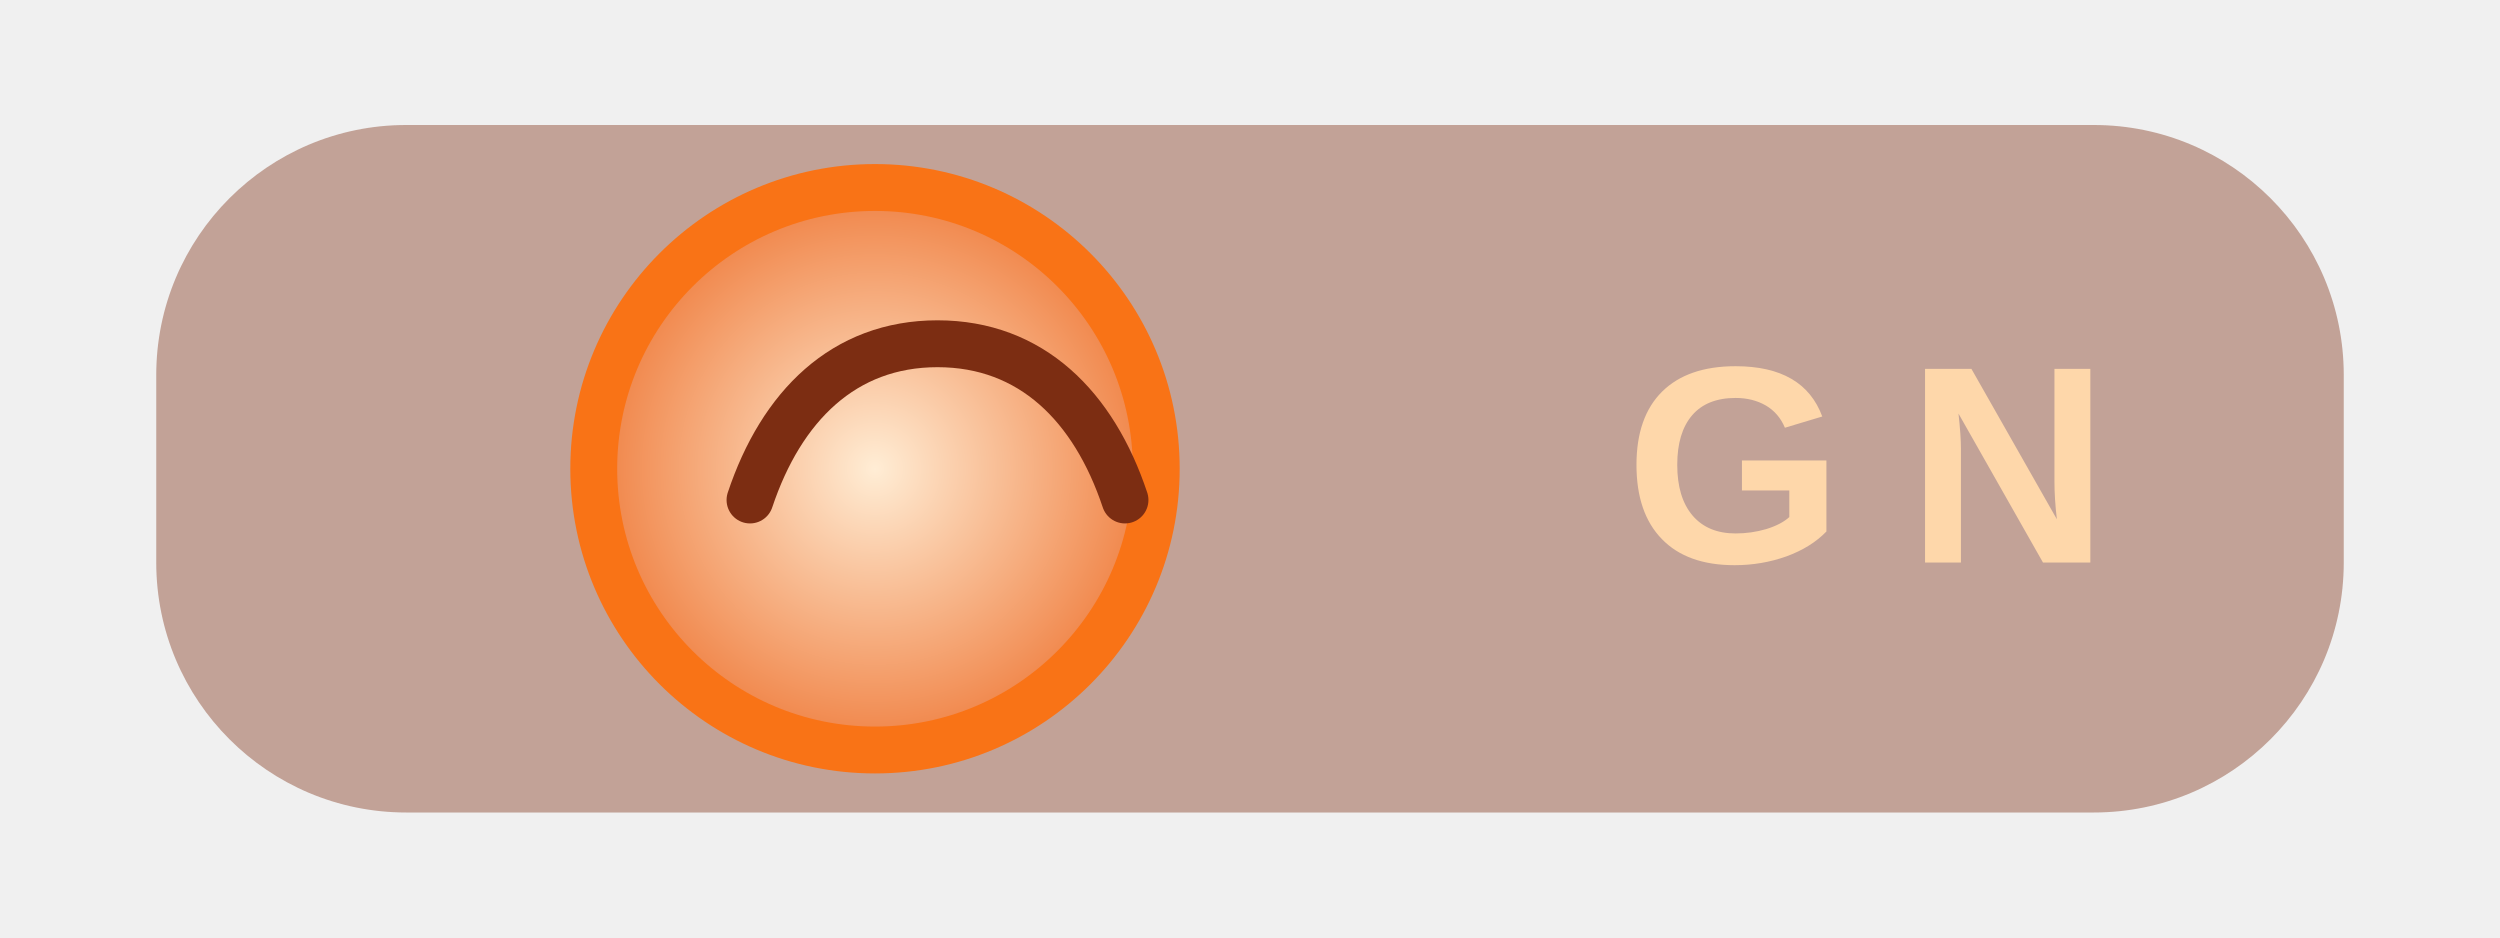
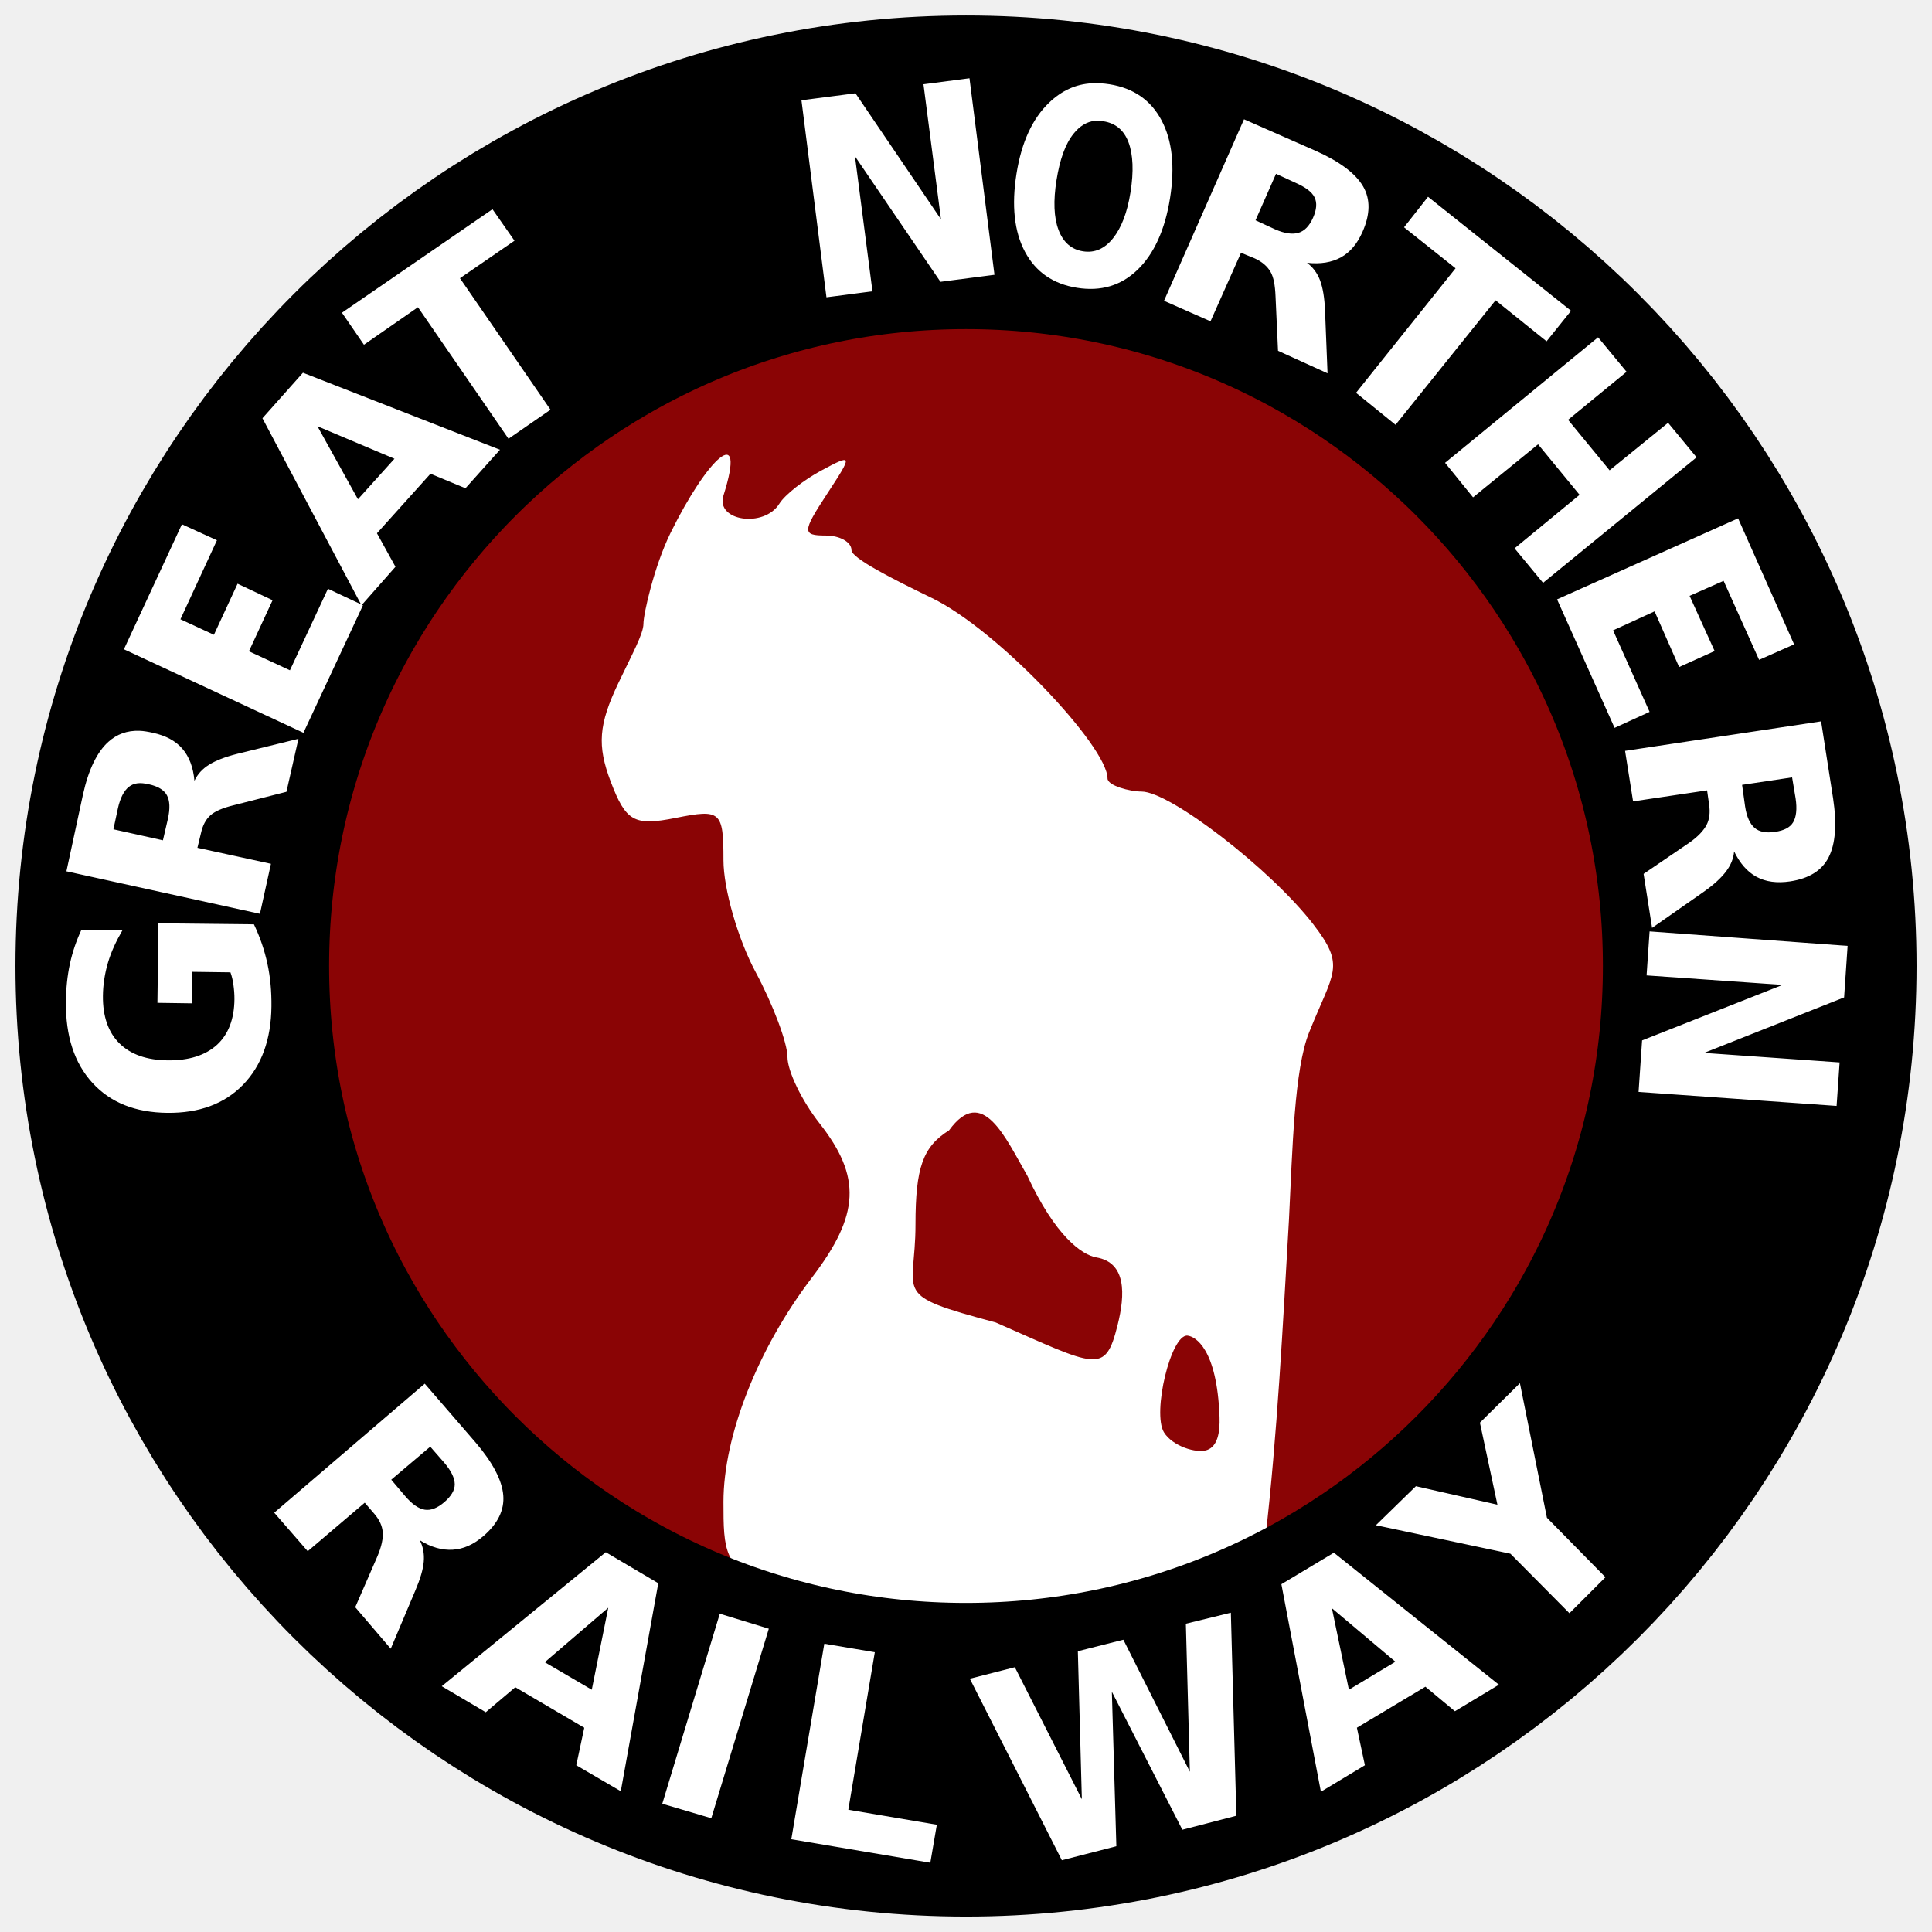
- <svg xmlns="http://www.w3.org/2000/svg" viewBox="0 0 160 60" aria-labelledby="title desc" role="img">
-   <defs>
-     <radialGradient id="gnGlow" cx="50%" cy="50%" r="70%">
-       <stop offset="0%" stop-color="#ffedd5" />
-       <stop offset="100%" stop-color="#ea580c" />
-     </radialGradient>
-   </defs>
-   <rect x="10" y="8" width="140" height="44" rx="16" fill="#7c2d12" opacity="0.4" />
-   <circle cx="56" cy="30" r="18" fill="url(#gnGlow)" stroke="#f97316" stroke-width="3" />
-   <path d="M48 32c2-6 6-10 12-10 6 0 10 4 12 10" fill="none" stroke="#7c2d12" stroke-width="3" stroke-linecap="round" stroke-linejoin="round" />
-   <text x="104" y="36" font-family="'Poppins', 'Helvetica Neue', Arial, sans-serif" font-size="18" fill="#fed7aa" font-weight="700" letter-spacing="4">
-     GN
-   </text>
+ <svg xmlns="http://www.w3.org/2000/svg" version="1.0" width="100%" height="100%" viewBox="0 0 200 200" id="svg2437">
+   <defs id="defs2439" />
+   <g id="layer1">
+     <g transform="matrix(1.656571,0,0,1.656571,-716.2926,-1015.134)" id="g3415">
+       <path d="M 674.708,814.684 A 49.172,49.172 0 1 1 576.364,814.684 A 49.172,49.172 0 1 1 674.708,814.684 z" transform="matrix(0.8853755,0,0,0.8853755,-61.07352,-48.14261)" id="path2483" style="opacity:1;fill:#8a0405;fill-opacity:1;stroke:none;stroke-width:1.099;stroke-linecap:round;stroke-linejoin:round;stroke-miterlimit:5;stroke-dasharray:none;stroke-dashoffset:4.3;stroke-opacity:1" />
+       <path d="M 506.645,711.206 L 511.462,708.971 C 512.216,702.421 512.56,695.611 512.942,689.027 C 513.166,684.536 513.272,679.628 514.201,677.307 C 515.731,673.484 516.511,673.201 514.451,670.537 C 511.801,667.111 505.516,662.257 503.73,662.257 C 503.003,662.257 501.604,661.888 501.604,661.437 C 501.604,659.44 494.729,652.147 490.637,650.166 C 488.164,648.969 485.604,647.669 485.604,647.168 C 485.604,646.667 484.878,646.257 483.989,646.257 C 482.521,646.257 482.528,646.023 484.06,643.684 C 485.7,641.182 485.69,641.14 483.731,642.189 C 482.623,642.782 481.439,643.715 481.101,644.262 C 480.149,645.803 477.097,645.357 477.604,643.757 C 479.084,639.089 476.6,641.41 474.297,646.093 C 473.279,648.162 472.604,651.152 472.604,651.773 C 472.604,652.395 471.899,653.669 471.036,655.478 C 469.803,658.063 469.701,659.381 470.557,661.633 C 471.509,664.135 472.024,664.423 474.626,663.903 C 477.44,663.34 477.604,663.485 477.604,666.547 C 477.604,668.329 478.504,671.466 479.604,673.518 C 480.704,675.57 481.604,677.968 481.604,678.846 C 481.604,679.723 482.504,681.586 483.604,682.984 C 486.242,686.338 486.127,688.705 483.135,692.627 C 479.757,697.057 477.604,702.513 477.604,706.647 C 477.604,709.668 477.633,710.861 480.476,711.755 C 488.351,714.231 498.84,714.097 506.645,711.206 z M 505.133,702.303 C 504.384,701.091 505.568,696.144 506.606,696.257 C 507.084,696.309 508.449,697.06 508.604,701.339 C 508.64,702.312 508.476,703.177 507.825,703.404 C 507.154,703.638 505.663,703.161 505.133,702.303 z M 494.622,695.436 C 487.987,693.654 489.604,693.81 489.604,689.312 C 489.604,685.75 490.068,684.448 491.702,683.428 C 493.794,680.546 495.223,683.901 496.589,686.257 C 498.339,690.037 500.001,691.213 500.909,691.369 C 502.78,691.691 502.721,693.658 502.228,695.619 C 501.452,698.714 500.946,698.213 494.622,695.436 z" id="path2481" style="fill:#ffffff" />
+       <path d="M 664.266,814.684 A 38.73,38.73 0 1 1 586.805,814.684 A 38.73,38.73 0 1 1 664.266,814.684 z" transform="matrix(1.280633,0,0,1.280633,-308.3209,-370.152)" id="path2485" style="opacity:1;fill:none;fill-opacity:1;stroke:#000000;stroke-width:15.305;stroke-linecap:round;stroke-linejoin:round;stroke-miterlimit:5;stroke-dasharray:none;stroke-dashoffset:4.3;stroke-opacity:1" />
+       <path d="M 492.978,617.683 L 490.103,618.058 L 491.196,626.496 L 485.853,618.621 L 482.478,619.058 L 484.04,631.371 L 486.915,630.996 L 485.821,622.558 L 491.165,630.402 L 494.54,629.964 L 492.978,617.683 z M 500.634,617.996 C 499.6,618.047 498.72,618.472 497.946,619.214 C 496.916,620.204 496.231,621.668 495.915,623.652 C 495.6,625.63 495.774,627.265 496.446,628.527 C 497.119,629.788 498.202,630.539 499.696,630.777 C 501.195,631.016 502.449,630.642 503.478,629.652 C 504.506,628.661 505.194,627.161 505.509,625.183 C 505.825,623.199 505.648,621.569 504.978,620.308 C 504.308,619.047 503.227,618.297 501.728,618.058 C 501.354,617.999 500.979,617.978 500.634,617.996 z M 510.134,620.246 L 505.134,631.589 L 508.04,632.871 L 509.946,628.589 L 510.79,628.933 C 511.266,629.144 511.596,629.443 511.79,629.777 C 511.984,630.111 512.075,630.618 512.103,631.308 L 512.259,634.714 L 515.353,636.121 L 515.196,632.183 C 515.162,631.387 515.058,630.769 514.884,630.308 C 514.71,629.847 514.431,629.482 514.071,629.214 C 514.901,629.309 515.622,629.191 516.196,628.871 C 516.771,628.55 517.209,628.026 517.54,627.277 C 518.02,626.194 518.045,625.242 517.571,624.433 C 517.097,623.624 516.095,622.875 514.603,622.214 L 510.134,620.246 z M 500.821,620.339 C 500.991,620.321 501.169,620.341 501.353,620.371 C 502.09,620.488 502.624,620.908 502.915,621.683 C 503.206,622.458 503.246,623.518 503.04,624.808 C 502.836,626.092 502.463,627.037 501.946,627.683 C 501.429,628.329 500.808,628.613 500.071,628.496 C 499.339,628.379 498.831,627.927 498.54,627.152 C 498.249,626.377 498.211,625.342 498.415,624.058 C 498.621,622.768 498.961,621.798 499.478,621.152 C 499.865,620.667 500.312,620.395 500.821,620.339 z M 512.134,623.652 L 513.353,624.214 C 513.965,624.485 514.373,624.78 514.54,625.121 C 514.707,625.461 514.675,625.886 514.446,626.402 C 514.216,626.923 513.907,627.229 513.54,627.339 C 513.174,627.449 512.684,627.392 512.071,627.121 L 510.853,626.558 L 512.134,623.652 z M 521.634,625.089 L 520.134,626.996 L 523.353,629.558 L 517.134,637.339 L 519.603,639.339 L 525.853,631.558 L 529.04,634.121 L 530.571,632.214 L 521.634,625.089 z M 463.17,625.866 L 453.763,632.335 L 455.138,634.335 L 458.513,631.991 L 464.17,640.21 L 466.795,638.397 L 461.138,630.179 L 464.545,627.835 L 463.17,625.866 z M 532.259,633.871 L 522.696,641.714 L 524.446,643.871 L 528.509,640.558 L 531.103,643.714 L 527.04,647.058 L 528.821,649.214 L 538.415,641.371 L 536.634,639.214 L 532.978,642.183 L 530.384,639.027 L 534.04,636.027 L 532.259,633.871 z M 451.326,636.085 L 448.795,638.929 L 454.951,650.554 L 452.888,649.585 L 450.513,654.679 L 447.951,653.491 L 449.428,650.3 L 447.241,649.269 L 445.763,652.46 L 443.67,651.491 L 445.951,646.554 L 443.763,645.554 L 440.138,653.366 L 451.357,658.585 L 455.076,650.616 L 455.013,650.585 L 457.107,648.21 L 455.951,646.116 L 459.295,642.397 L 461.482,643.304 L 463.638,640.897 L 451.326,636.085 z M 452.232,639.429 L 457.045,641.46 L 454.763,643.991 L 452.232,639.429 z M 541.009,645.183 L 529.696,650.246 L 533.29,658.277 L 535.478,657.277 L 533.196,652.183 L 535.79,650.996 L 537.324,654.476 L 539.543,653.476 L 537.978,650.027 L 540.103,649.089 L 542.321,654.027 L 544.509,653.058 L 541.009,645.183 z M 441.107,658.46 C 440.326,658.434 439.694,658.678 439.17,659.147 C 438.471,659.773 437.927,660.865 437.576,662.46 L 436.545,667.241 L 448.638,669.897 L 449.326,666.772 L 444.732,665.772 L 444.951,664.866 C 445.063,664.358 445.256,663.998 445.545,663.741 C 445.833,663.484 446.311,663.28 446.982,663.116 L 450.295,662.272 L 451.045,658.96 L 447.232,659.897 C 446.459,660.09 445.868,660.323 445.451,660.585 C 445.033,660.847 444.736,661.179 444.545,661.585 C 444.473,660.753 444.223,660.084 443.795,659.585 C 443.366,659.085 442.751,658.761 441.951,658.585 C 441.662,658.521 441.368,658.468 441.107,658.46 z M 546.196,657.871 L 533.946,659.714 L 534.446,662.871 L 539.071,662.183 L 539.196,663.058 C 539.274,663.572 539.218,663.996 539.04,664.339 C 538.862,664.682 538.514,665.071 537.946,665.464 L 535.103,667.402 L 535.634,670.777 L 538.853,668.527 C 539.506,668.07 539.963,667.64 540.259,667.246 C 540.555,666.851 540.726,666.443 540.759,665.996 C 541.124,666.746 541.586,667.276 542.165,667.589 C 542.744,667.902 543.449,667.993 544.259,667.871 C 545.43,667.694 546.237,667.205 546.665,666.371 C 547.093,665.536 547.19,664.297 546.946,662.683 L 546.196,657.871 z M 440.982,661.741 C 441.195,661.714 441.425,661.743 441.701,661.804 C 442.258,661.926 442.645,662.154 442.826,662.491 C 443.007,662.828 443.032,663.306 442.888,663.96 L 442.576,665.304 L 439.482,664.616 L 439.763,663.304 C 439.907,662.65 440.151,662.191 440.451,661.96 C 440.601,661.844 440.769,661.769 440.982,661.741 z M 544.384,661.371 L 544.603,662.683 C 544.703,663.345 544.644,663.859 544.446,664.183 C 544.249,664.507 543.88,664.693 543.321,664.777 C 542.758,664.862 542.33,664.777 542.04,664.527 C 541.751,664.277 541.546,663.845 541.446,663.183 L 541.259,661.839 L 544.384,661.371 z M 442.295,670.491 L 442.232,675.46 L 444.388,675.491 L 444.388,673.522 L 446.795,673.554 C 446.881,673.781 446.943,674.049 446.982,674.335 C 447.021,674.62 447.048,674.909 447.045,675.241 C 447.033,676.464 446.671,677.428 445.951,678.085 C 445.231,678.742 444.2,679.066 442.888,679.054 C 441.566,679.041 440.561,678.687 439.857,677.991 C 439.153,677.295 438.813,676.295 438.826,675.022 C 438.833,674.336 438.938,673.641 439.138,672.96 C 439.339,672.278 439.645,671.616 440.045,670.929 L 437.482,670.897 C 437.171,671.564 436.926,672.268 436.763,673.022 C 436.601,673.776 436.521,674.573 436.513,675.397 C 436.493,677.533 437.036,679.22 438.17,680.46 C 439.303,681.699 440.86,682.315 442.857,682.335 C 444.833,682.354 446.41,681.78 447.576,680.585 C 448.741,679.39 449.337,677.743 449.357,675.679 C 449.366,674.766 449.292,673.882 449.107,673.022 C 448.922,672.163 448.643,671.354 448.263,670.554 L 442.295,670.491 z M 535.478,670.996 L 535.29,673.746 L 543.79,674.339 L 535.009,677.808 L 534.79,681.027 L 547.165,681.902 L 547.353,679.183 L 538.884,678.589 L 547.634,675.121 L 547.853,671.902 L 535.478,670.996 z M 527.375,699.228 L 524.875,701.696 L 525.969,706.821 L 520.875,705.665 L 518.375,708.103 L 526.781,709.884 L 530.469,713.603 L 532.719,711.353 L 529.062,707.634 L 527.375,699.228 z M 458.938,699.259 L 449.531,707.321 L 451.625,709.728 L 455.188,706.696 L 455.781,707.384 C 456.12,707.779 456.281,708.155 456.312,708.54 C 456.343,708.925 456.242,709.437 455.969,710.071 L 454.594,713.228 L 456.812,715.821 L 458.344,712.196 C 458.656,711.463 458.833,710.875 458.875,710.384 C 458.917,709.893 458.834,709.437 458.625,709.04 C 459.332,709.484 460.031,709.675 460.688,709.634 C 461.344,709.593 461.972,709.323 462.594,708.79 C 463.493,708.02 463.922,707.162 463.844,706.228 C 463.765,705.293 463.187,704.187 462.125,702.946 L 458.938,699.259 z M 459.281,703.196 L 460.156,704.196 C 460.592,704.705 460.808,705.161 460.812,705.54 C 460.816,705.919 460.585,706.298 460.156,706.665 C 459.723,707.036 459.316,707.193 458.938,707.134 C 458.559,707.075 458.154,706.799 457.719,706.29 L 456.844,705.259 L 459.281,703.196 z M 470.25,709.79 L 460,718.165 L 462.75,719.79 L 464.594,718.228 L 468.906,720.759 L 468.406,723.103 L 471.188,724.728 L 473.531,711.728 L 470.25,709.79 z M 515.75,709.821 L 512.469,711.79 L 514.938,724.759 L 517.688,723.103 L 517.188,720.759 L 521.469,718.196 L 523.312,719.728 L 526.062,718.071 L 515.75,709.821 z M 470.406,713.259 L 469.375,718.384 L 466.438,716.665 L 470.406,713.259 z M 515.625,713.29 L 519.594,716.634 L 516.688,718.384 L 515.625,713.29 z M 509.312,713.571 L 506.5,714.259 L 506.75,723.509 L 502.594,715.259 L 499.75,715.978 L 500,725.228 L 495.812,716.978 L 493,717.696 L 498.75,729.04 L 502.156,728.165 L 501.875,718.509 L 506.281,727.134 L 509.656,726.259 L 509.312,713.571 z M 477.375,713.634 L 473.781,725.509 L 476.844,726.415 L 480.438,714.571 L 477.375,713.634 z M 483.906,715.509 L 481.844,727.728 L 490.531,729.196 L 490.938,726.821 L 485.406,725.884 L 487.062,716.04 L 483.906,715.509 z" id="text3266" style="font-size:17px;font-style:normal;font-variant:normal;font-weight:bold;font-stretch:normal;text-align:start;line-height:125%;writing-mode:lr-tb;text-anchor:start;fill:#ffffff;fill-opacity:1;stroke:none;stroke-width:1px;stroke-linecap:butt;stroke-linejoin:miter;stroke-opacity:1;font-family:DejaVu Sans;-inkscape-font-specification:DejaVu Sans Bold" />
+     </g>
+   </g>
</svg>
